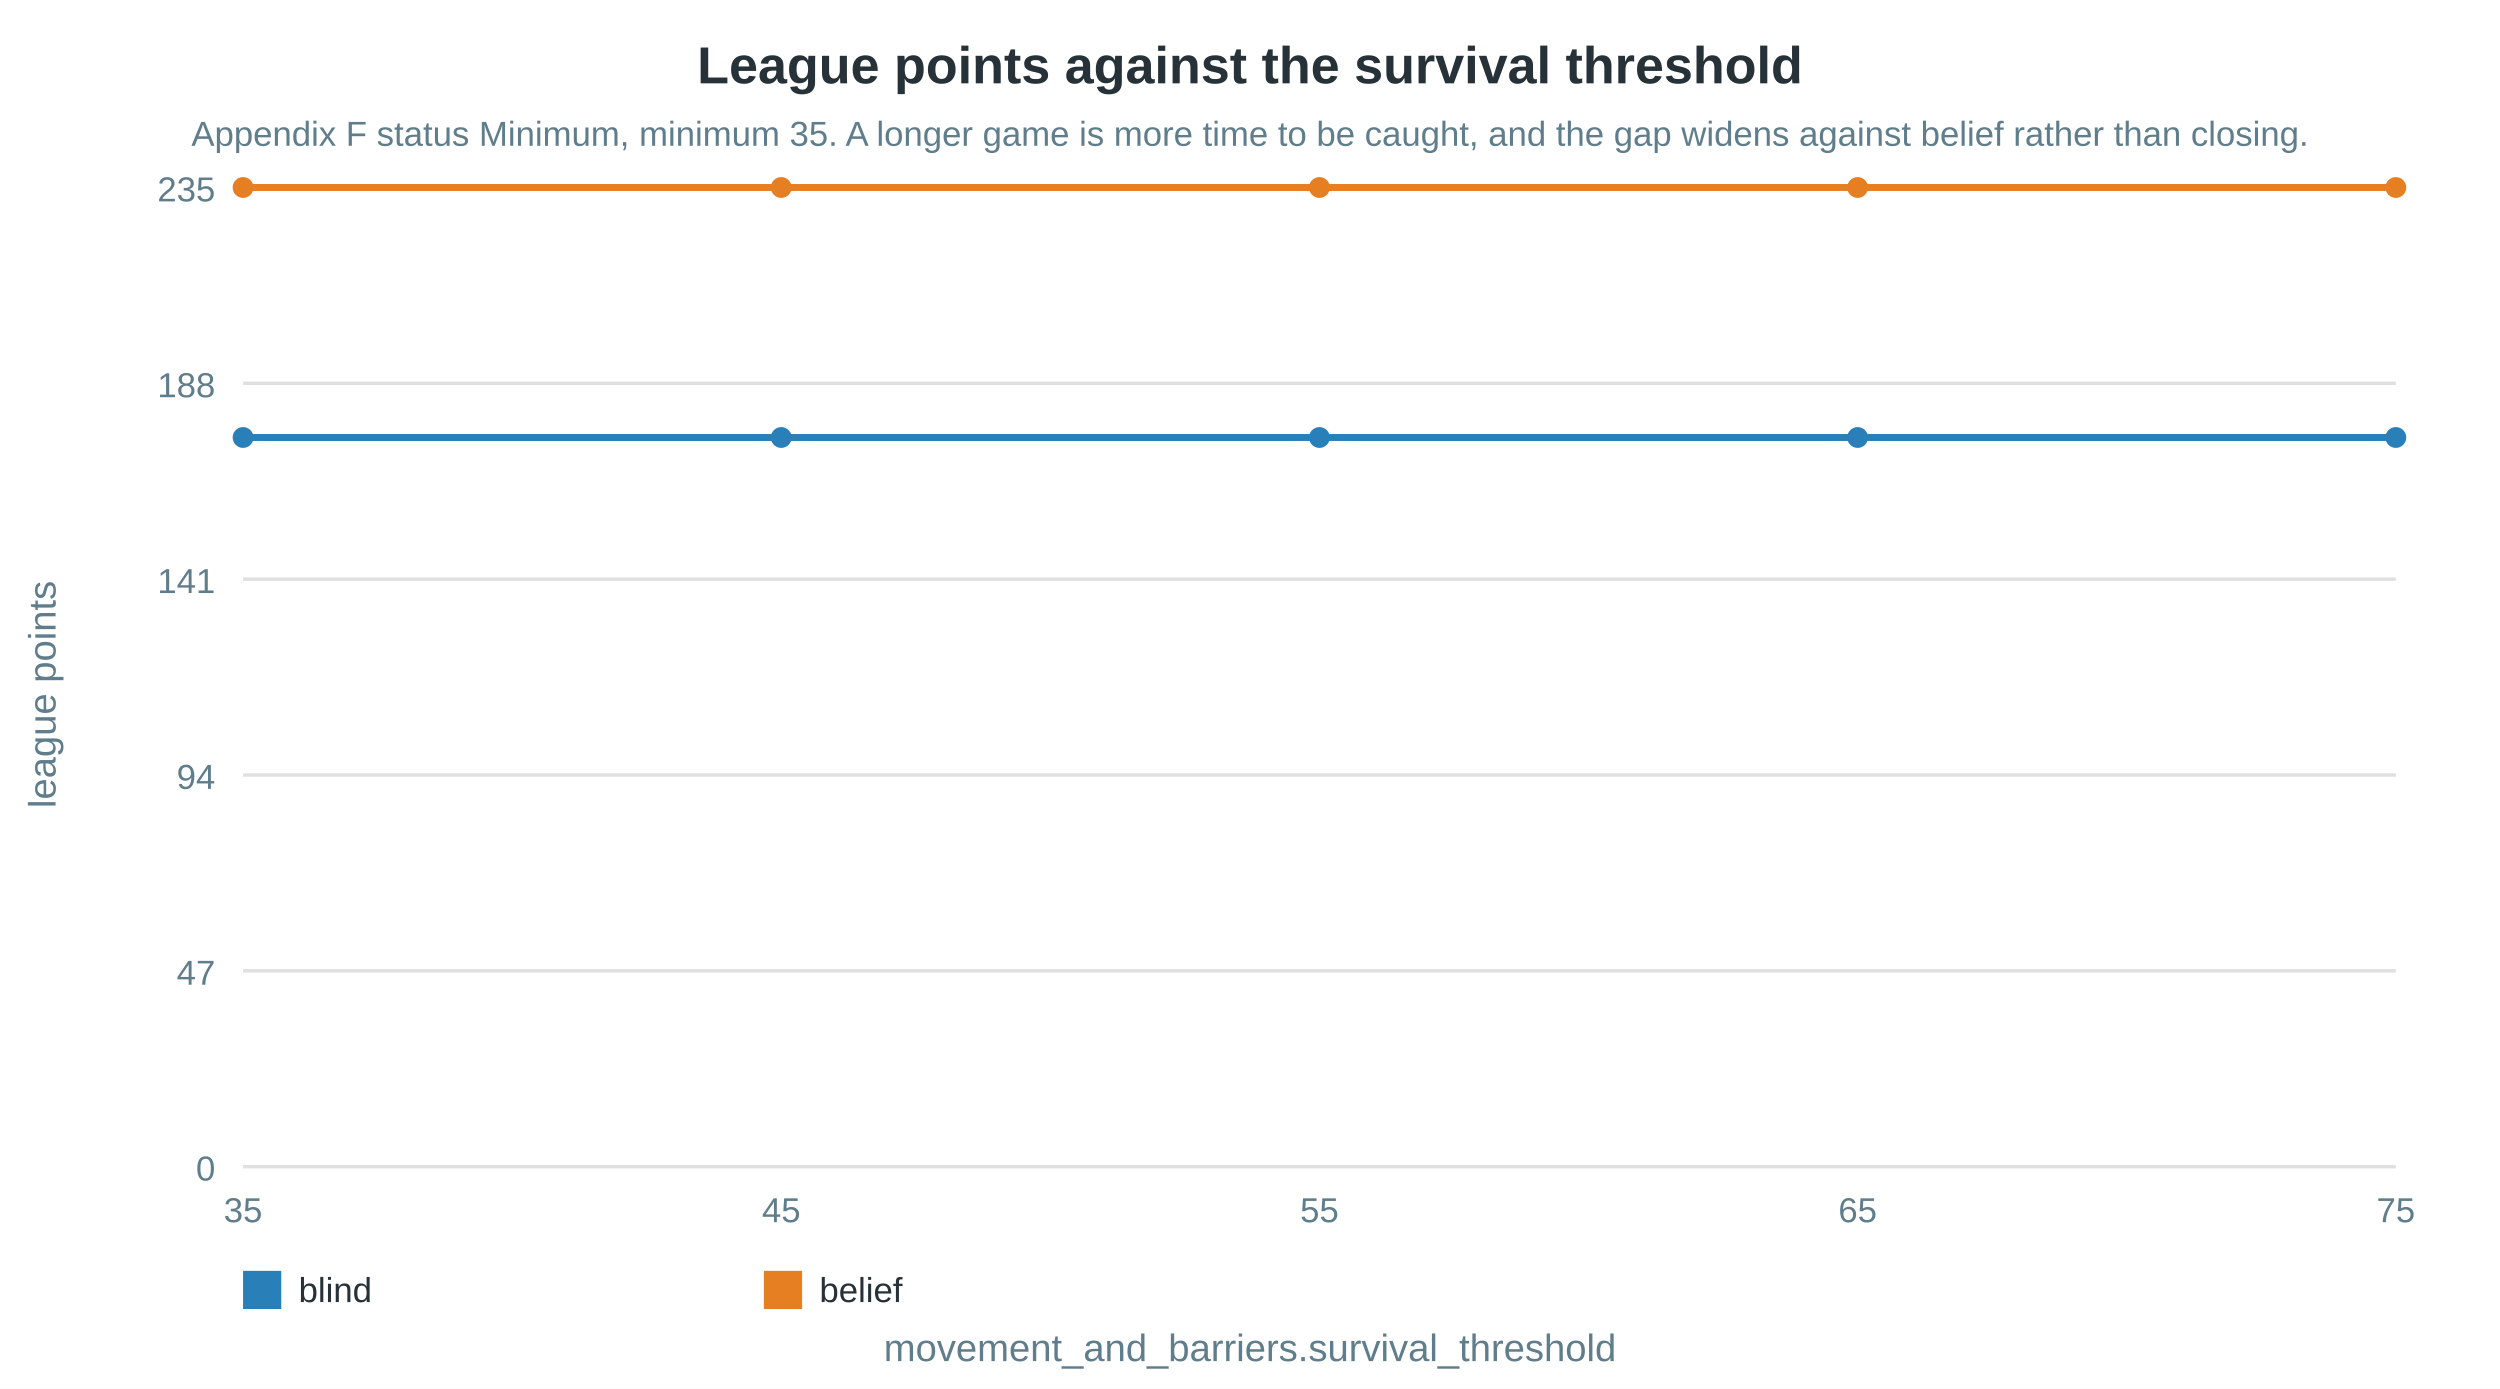
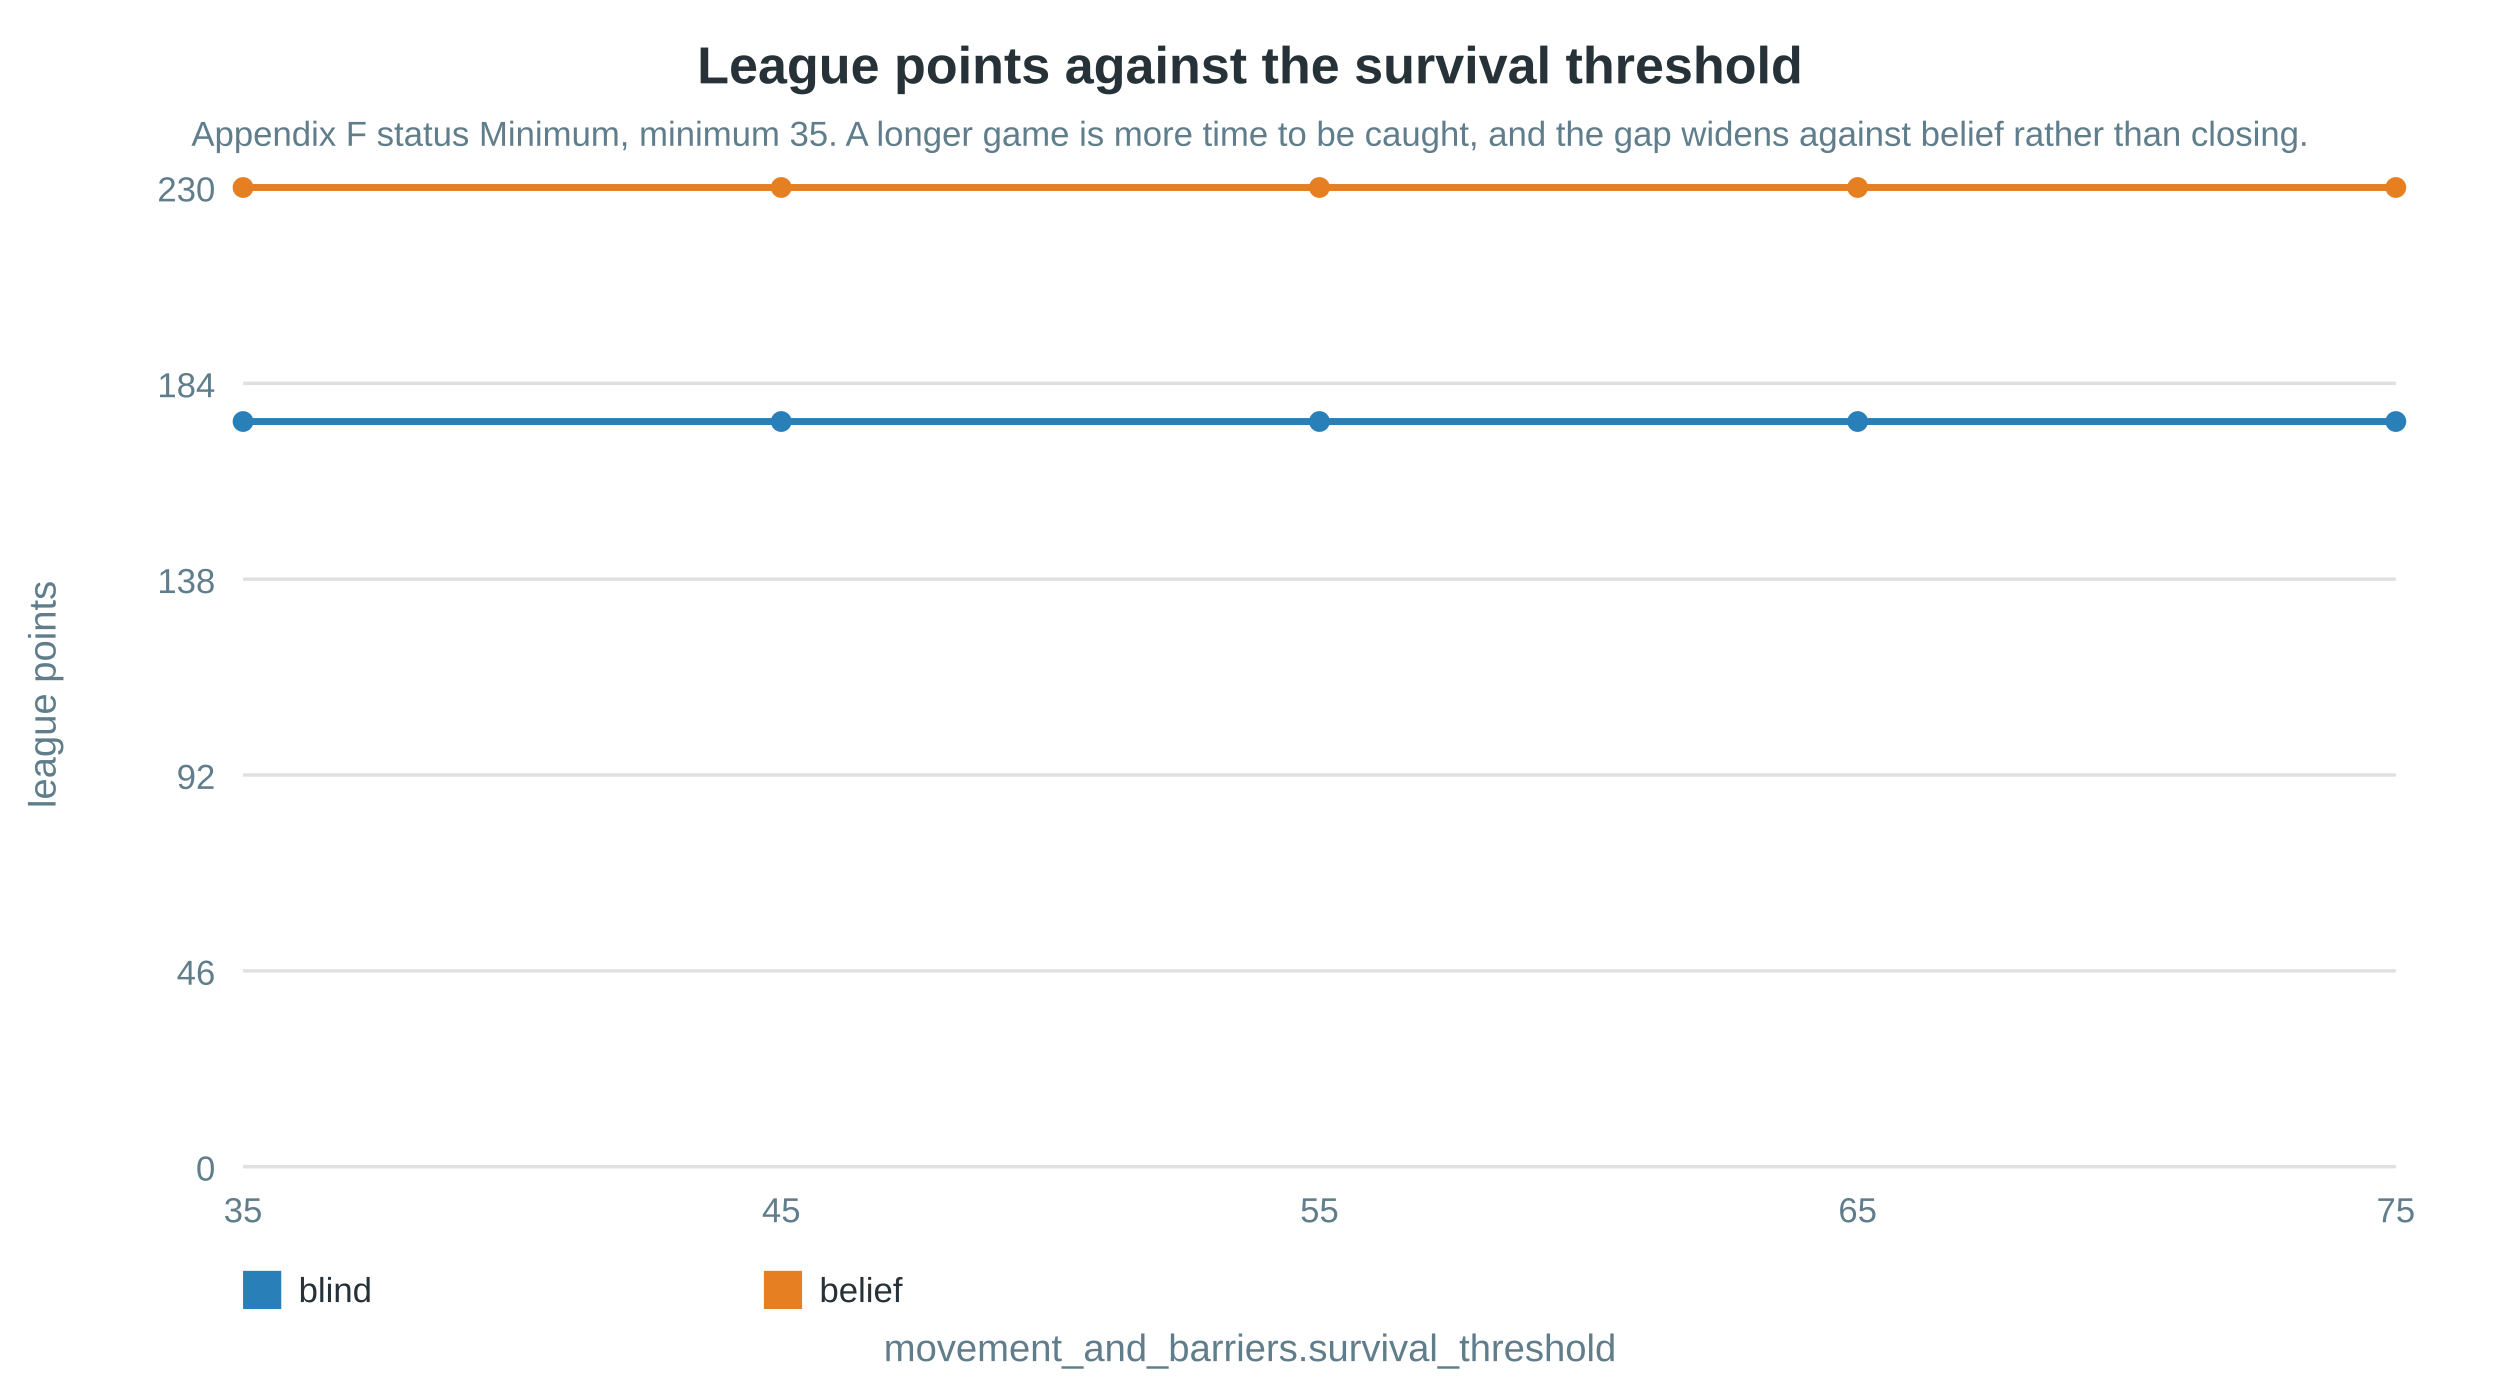
<svg xmlns="http://www.w3.org/2000/svg" viewBox="0 0 720 400" width="720" height="400" role="img">
  <rect width="720" height="400" fill="#ffffff" />
  <text x="360.0" y="24.0" font-family="Segoe UI,Arial,sans-serif" font-size="15" fill="#263238" text-anchor="middle" font-weight="bold">League points against the survival threshold</text>
  <text x="360.0" y="42.0" font-family="Segoe UI,Arial,sans-serif" font-size="10" fill="#607d8b" text-anchor="middle" font-weight="normal">Appendix F status Minimum, minimum 35. A longer game is more time to be caught, and the gap widens against belief rather than closing.</text>
  <text x="360.0" y="392.0" font-family="Segoe UI,Arial,sans-serif" font-size="11" fill="#607d8b" text-anchor="middle" font-weight="normal">movement_and_barriers.survival_threshold</text>
  <g transform="translate(16,200.0) rotate(-90)">
    <text x="0.0" y="0.0" font-family="Segoe UI,Arial,sans-serif" font-size="11" fill="#607d8b" text-anchor="middle" font-weight="normal">league points</text>
  </g>
  <line x1="70" y1="336.0" x2="690" y2="336.0" stroke="#e0e0e0" stroke-width="1" />
  <text x="62.0" y="340.0" font-family="Segoe UI,Arial,sans-serif" font-size="10" fill="#607d8b" text-anchor="end" font-weight="normal">0</text>
  <line x1="70" y1="279.6" x2="690" y2="279.6" stroke="#e0e0e0" stroke-width="1" />
-   <text x="62.0" y="283.6" font-family="Segoe UI,Arial,sans-serif" font-size="10" fill="#607d8b" text-anchor="end" font-weight="normal">47</text>
+   <text x="62.0" y="283.6" font-family="Segoe UI,Arial,sans-serif" font-size="10" fill="#607d8b" text-anchor="end" font-weight="normal">46</text>
  <line x1="70" y1="223.2" x2="690" y2="223.2" stroke="#e0e0e0" stroke-width="1" />
-   <text x="62.0" y="227.2" font-family="Segoe UI,Arial,sans-serif" font-size="10" fill="#607d8b" text-anchor="end" font-weight="normal">94</text>
+   <text x="62.0" y="227.2" font-family="Segoe UI,Arial,sans-serif" font-size="10" fill="#607d8b" text-anchor="end" font-weight="normal">92</text>
  <line x1="70" y1="166.8" x2="690" y2="166.8" stroke="#e0e0e0" stroke-width="1" />
-   <text x="62.0" y="170.8" font-family="Segoe UI,Arial,sans-serif" font-size="10" fill="#607d8b" text-anchor="end" font-weight="normal">141</text>
+   <text x="62.0" y="170.8" font-family="Segoe UI,Arial,sans-serif" font-size="10" fill="#607d8b" text-anchor="end" font-weight="normal">138</text>
  <line x1="70" y1="110.4" x2="690" y2="110.4" stroke="#e0e0e0" stroke-width="1" />
-   <text x="62.0" y="114.4" font-family="Segoe UI,Arial,sans-serif" font-size="10" fill="#607d8b" text-anchor="end" font-weight="normal">188</text>
+   <text x="62.0" y="114.4" font-family="Segoe UI,Arial,sans-serif" font-size="10" fill="#607d8b" text-anchor="end" font-weight="normal">184</text>
  <line x1="70" y1="54.0" x2="690" y2="54.0" stroke="#e0e0e0" stroke-width="1" />
-   <text x="62.0" y="58.0" font-family="Segoe UI,Arial,sans-serif" font-size="10" fill="#607d8b" text-anchor="end" font-weight="normal">235</text>
+   <text x="62.0" y="58.0" font-family="Segoe UI,Arial,sans-serif" font-size="10" fill="#607d8b" text-anchor="end" font-weight="normal">230</text>
  <text x="70.0" y="352.0" font-family="Segoe UI,Arial,sans-serif" font-size="10" fill="#607d8b" text-anchor="middle" font-weight="normal">35</text>
  <text x="225.0" y="352.0" font-family="Segoe UI,Arial,sans-serif" font-size="10" fill="#607d8b" text-anchor="middle" font-weight="normal">45</text>
  <text x="380.0" y="352.0" font-family="Segoe UI,Arial,sans-serif" font-size="10" fill="#607d8b" text-anchor="middle" font-weight="normal">55</text>
  <text x="535.0" y="352.0" font-family="Segoe UI,Arial,sans-serif" font-size="10" fill="#607d8b" text-anchor="middle" font-weight="normal">65</text>
  <text x="690.0" y="352.0" font-family="Segoe UI,Arial,sans-serif" font-size="10" fill="#607d8b" text-anchor="middle" font-weight="normal">75</text>
-   <circle cx="70.0" cy="126.0" r="3" fill="#2980b9" />
-   <circle cx="225.0" cy="126.0" r="3" fill="#2980b9" />
-   <circle cx="380.0" cy="126.0" r="3" fill="#2980b9" />
-   <circle cx="535.0" cy="126.0" r="3" fill="#2980b9" />
-   <circle cx="690.0" cy="126.0" r="3" fill="#2980b9" />
-   <polyline points="70.0,126.0 225.0,126.0 380.0,126.0 535.0,126.0 690.0,126.0" fill="none" stroke="#2980b9" stroke-width="2" />
+   <circle cx="70.0" cy="121.4" r="3" fill="#2980b9" />
+   <circle cx="225.0" cy="121.4" r="3" fill="#2980b9" />
+   <circle cx="380.0" cy="121.4" r="3" fill="#2980b9" />
+   <circle cx="535.0" cy="121.4" r="3" fill="#2980b9" />
+   <circle cx="690.0" cy="121.4" r="3" fill="#2980b9" />
+   <polyline points="70.0,121.4 225.0,121.4 380.0,121.4 535.0,121.4 690.0,121.4" fill="none" stroke="#2980b9" stroke-width="2" />
  <circle cx="70.0" cy="54.0" r="3" fill="#e67e22" />
  <circle cx="225.0" cy="54.0" r="3" fill="#e67e22" />
  <circle cx="380.0" cy="54.0" r="3" fill="#e67e22" />
  <circle cx="535.0" cy="54.0" r="3" fill="#e67e22" />
  <circle cx="690.0" cy="54.0" r="3" fill="#e67e22" />
  <polyline points="70.0,54.0 225.0,54.0 380.0,54.0 535.0,54.0 690.0,54.0" fill="none" stroke="#e67e22" stroke-width="2" />
  <rect x="70" y="366" width="11" height="11" fill="#2980b9" />
  <text x="86.0" y="375.0" font-family="Segoe UI,Arial,sans-serif" font-size="10" fill="#263238" text-anchor="start" font-weight="normal">blind</text>
  <rect x="220" y="366" width="11" height="11" fill="#e67e22" />
  <text x="236.0" y="375.0" font-family="Segoe UI,Arial,sans-serif" font-size="10" fill="#263238" text-anchor="start" font-weight="normal">belief</text>
</svg>
